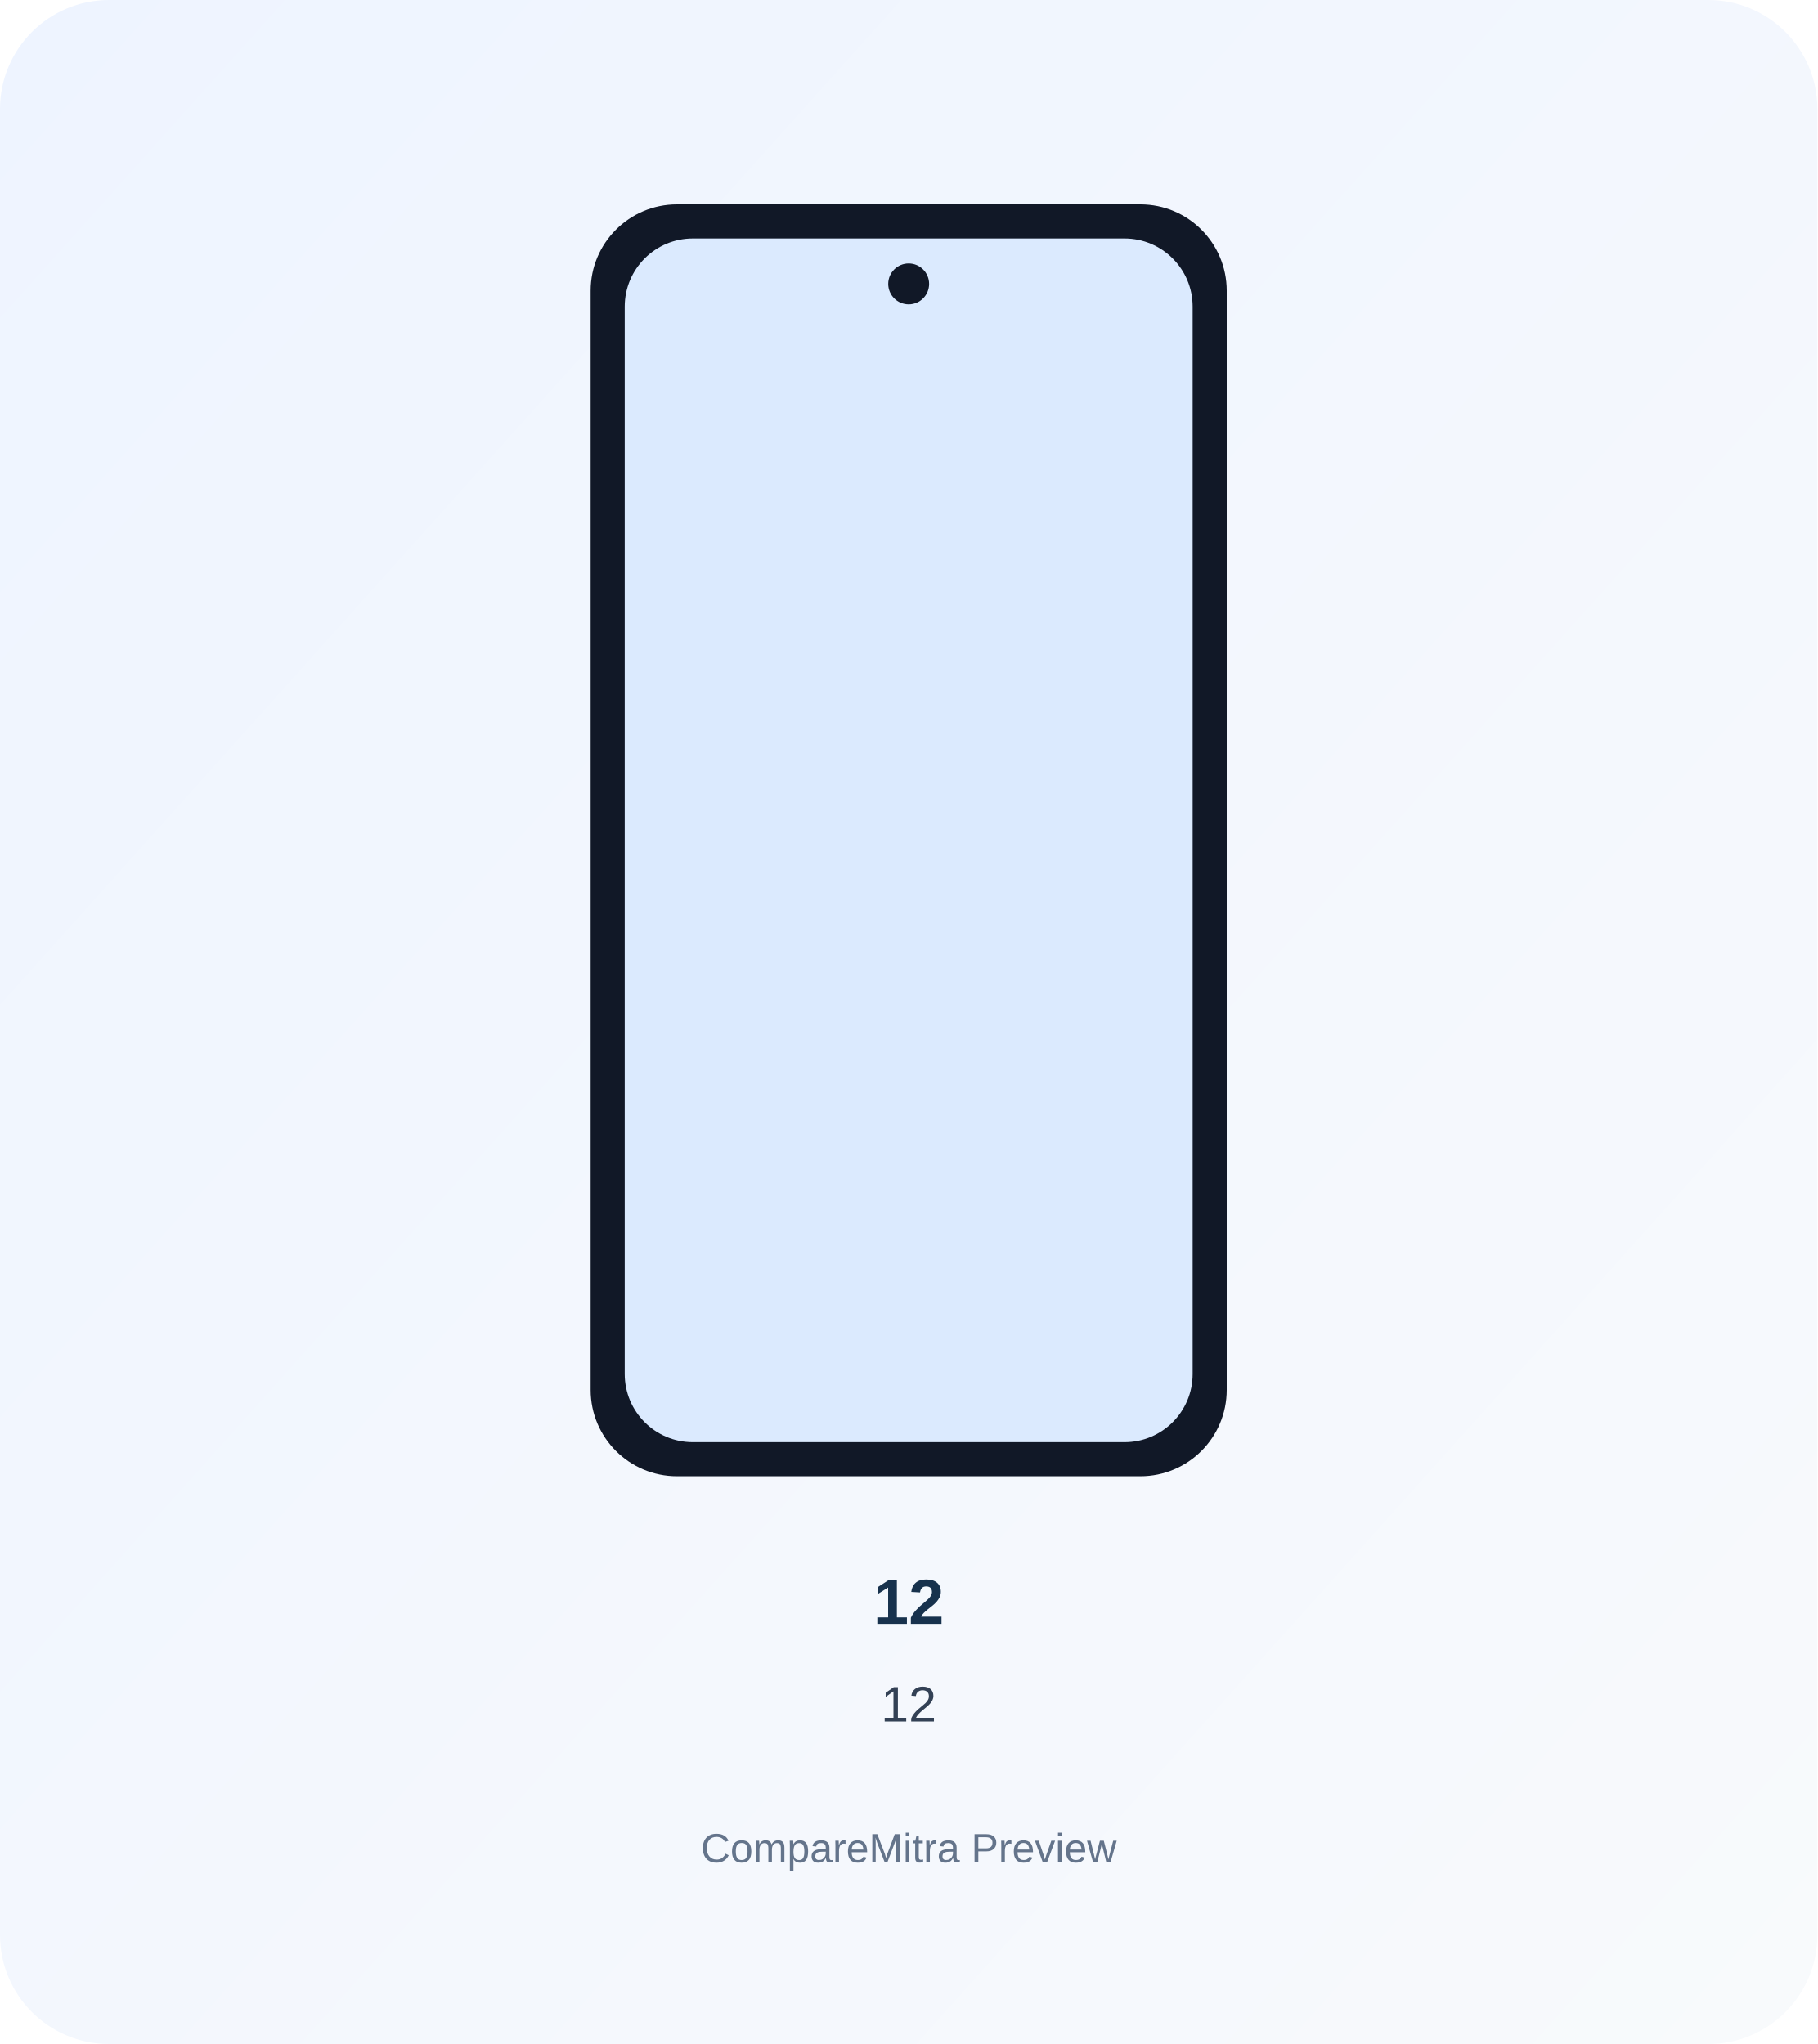
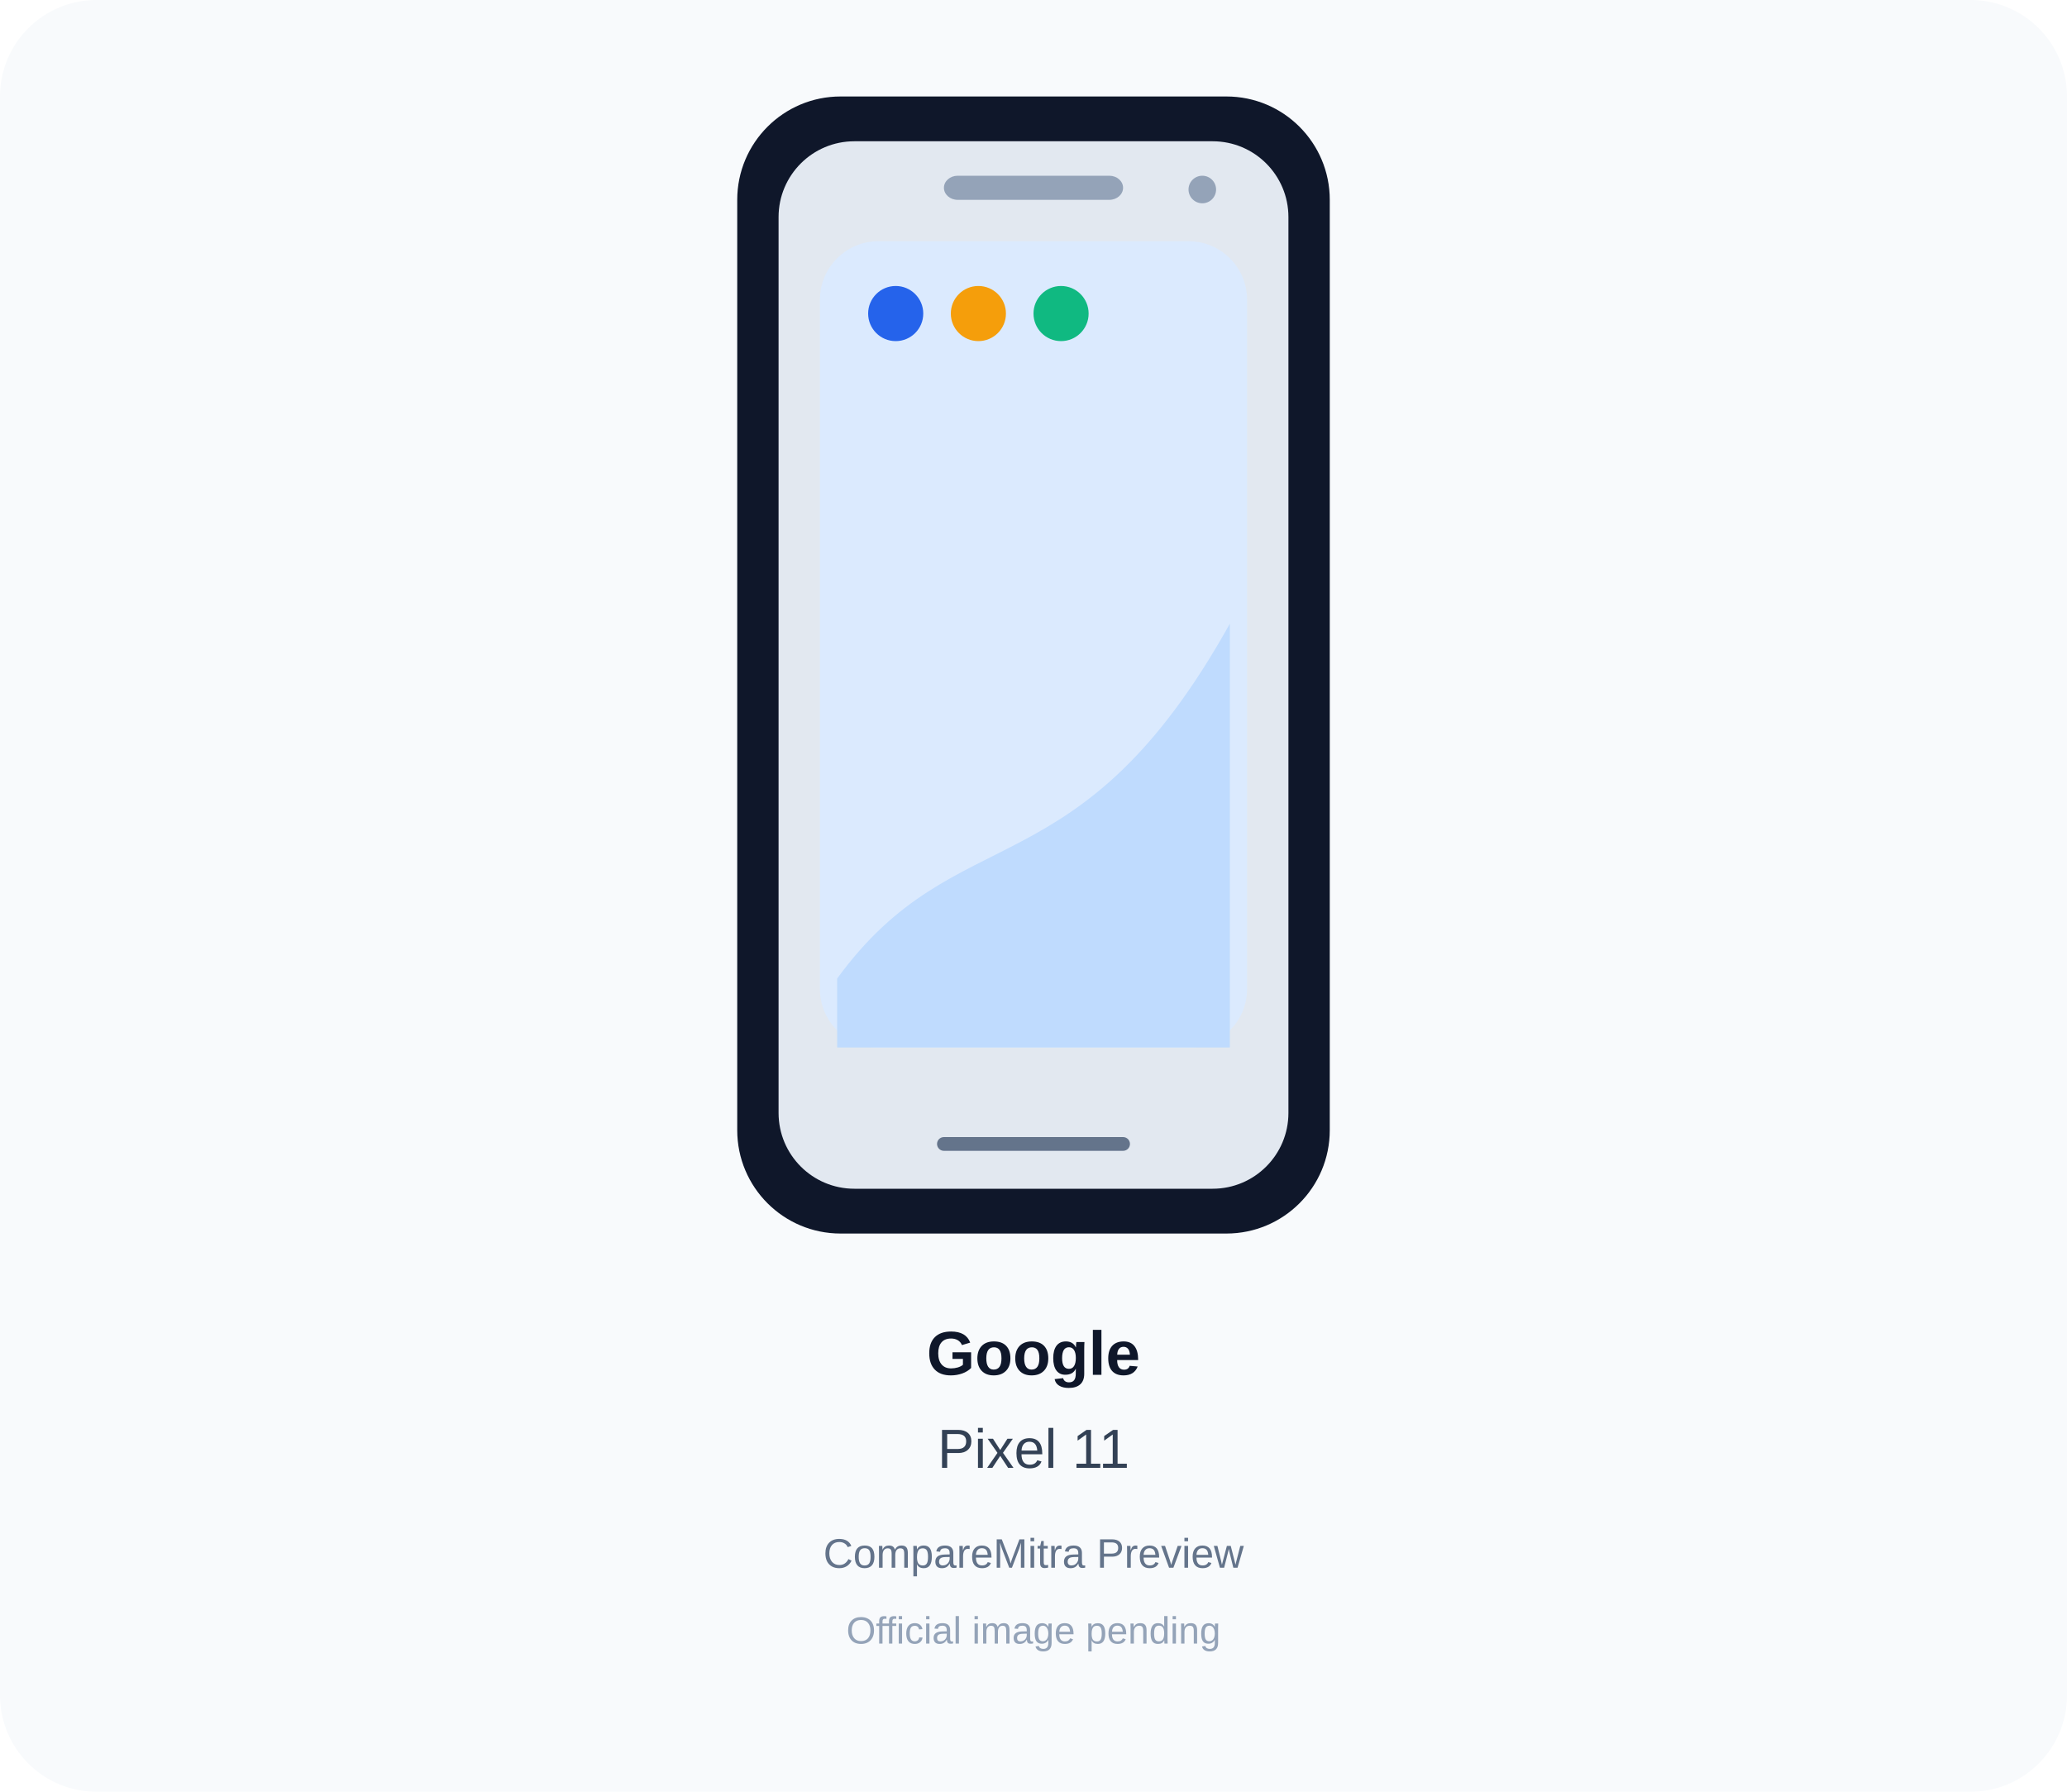
- <svg xmlns="http://www.w3.org/2000/svg" width="800" height="900" viewBox="0 0 800 900">
-   <defs>
-     <linearGradient id="bg" x1="0" y1="0" x2="1" y2="1">
-       <stop offset="0" stop-color="#eef4ff" />
-       <stop offset="1" stop-color="#f8fafc" />
-     </linearGradient>
-   </defs>
-   <rect width="800" height="900" rx="48" fill="url(#bg)" />
-   <rect x="260" y="90" width="280" height="560" rx="38" fill="#111827" />
-   <rect x="275" y="105" width="250" height="530" rx="30" fill="#dbeafe" />
-   <circle cx="400" cy="125" r="9" fill="#111827" />
-   <text x="400" y="715" text-anchor="middle" font-family="Arial,sans-serif" font-size="28" font-weight="700" fill="#17324d">12</text>
-   <text x="400" y="758" text-anchor="middle" font-family="Arial,sans-serif" font-size="22" fill="#334155">12</text>
-   <text x="400" y="820" text-anchor="middle" font-family="Arial,sans-serif" font-size="18" fill="#64748b">CompareMitra Preview</text>
+ <svg xmlns="http://www.w3.org/2000/svg" width="600" height="520" viewBox="0 0 600 520" role="img" aria-label="Google Pixel 11 — CompareMitra preview">
+   <rect width="600" height="520" rx="28" fill="#f8fafc" />
+   <rect x="214" y="28" width="172" height="330" rx="30" fill="#0f172a" />
+   <rect x="226" y="41" width="148" height="304" rx="22" fill="#e2e8f0" />
+   <rect x="274" y="51" width="52" height="7" rx="4" fill="#94a3b8" />
+   <circle cx="349" cy="55" r="4" fill="#94a3b8" />
+   <rect x="238" y="70" width="124" height="234" rx="17" fill="#dbeafe" />
+   <circle cx="260" cy="91" r="8" fill="#2563eb" />
+   <circle cx="284" cy="91" r="8" fill="#f59e0b" />
+   <circle cx="308" cy="91" r="8" fill="#10b981" />
+   <path d="M243 284 C278 236 313 260 357 181 L357 304 L243 304 Z" fill="#bfdbfe" />
+   <rect x="272" y="330" width="56" height="4" rx="2" fill="#64748b" />
+   <text x="300" y="399" text-anchor="middle" font-family="Arial,Helvetica,sans-serif" font-size="18" font-weight="700" fill="#0f172a">Google</text>
+   <text x="300" y="426" text-anchor="middle" font-family="Arial,Helvetica,sans-serif" font-size="16" fill="#334155">Pixel 11</text>
+   <text x="300" y="455" text-anchor="middle" font-family="Arial,Helvetica,sans-serif" font-size="12" fill="#64748b">CompareMitra Preview</text>
+   <text x="300" y="477" text-anchor="middle" font-family="Arial,Helvetica,sans-serif" font-size="11" fill="#94a3b8">Official image pending</text>
</svg>
